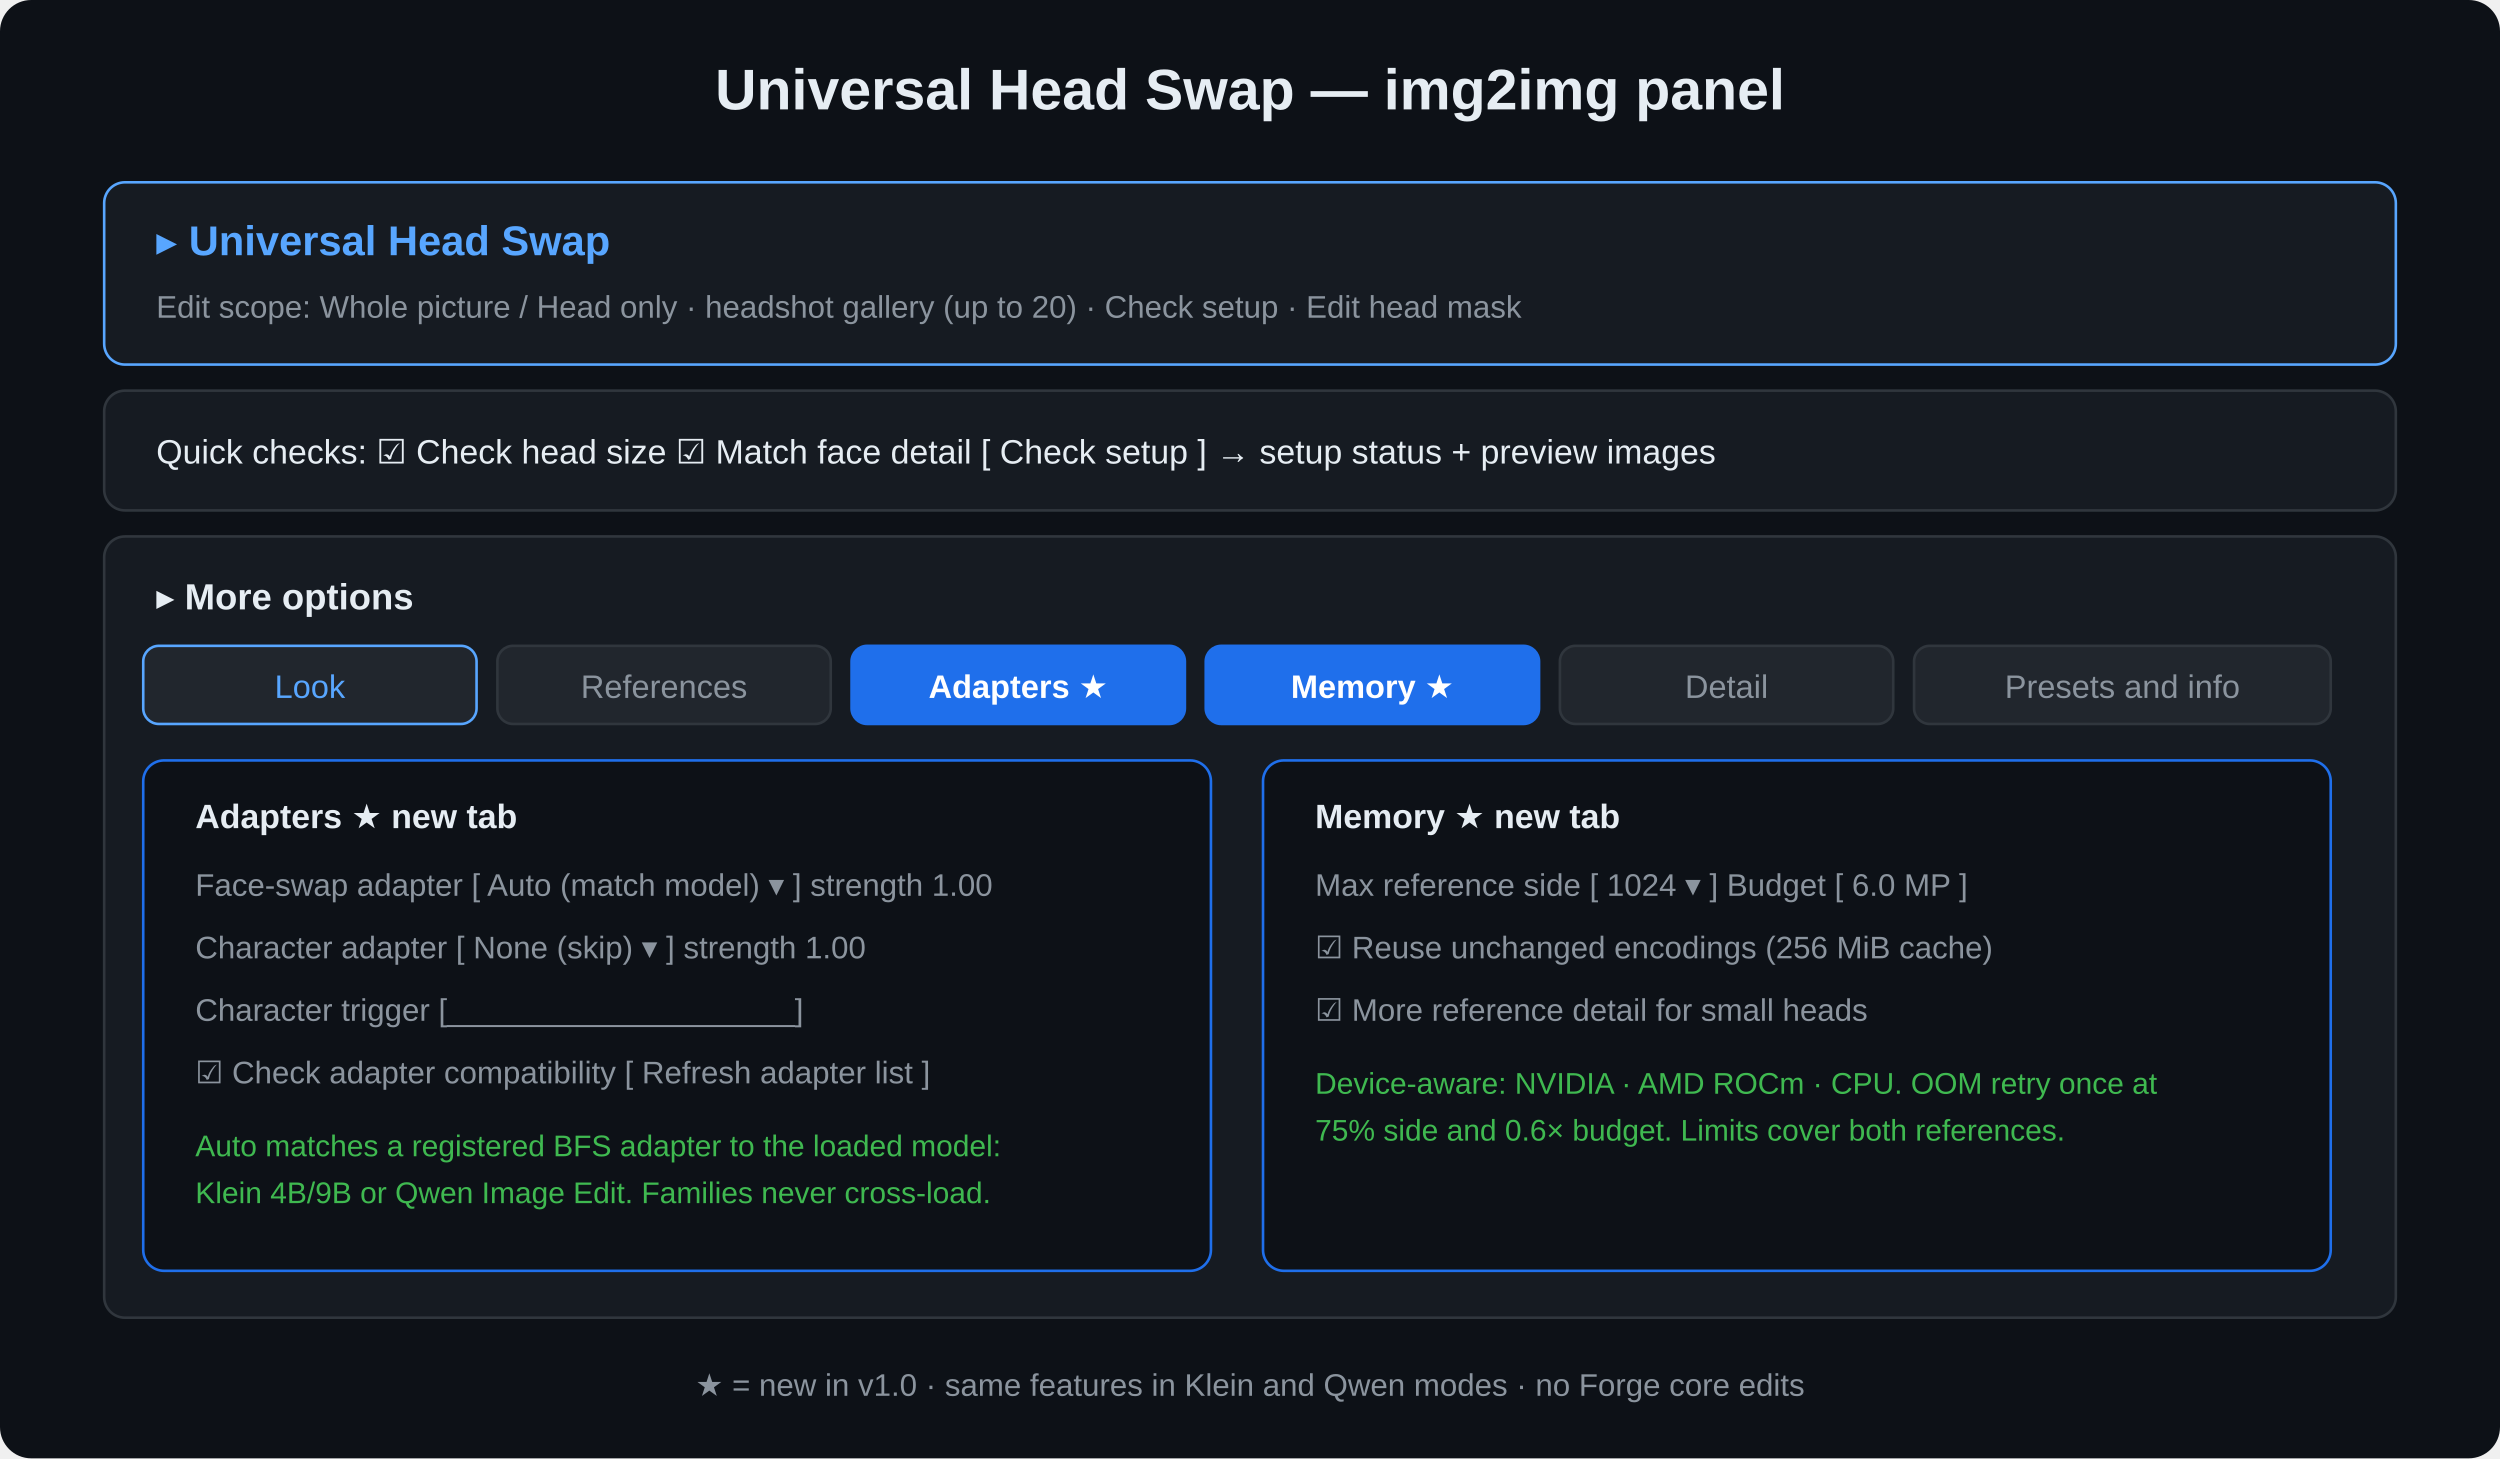
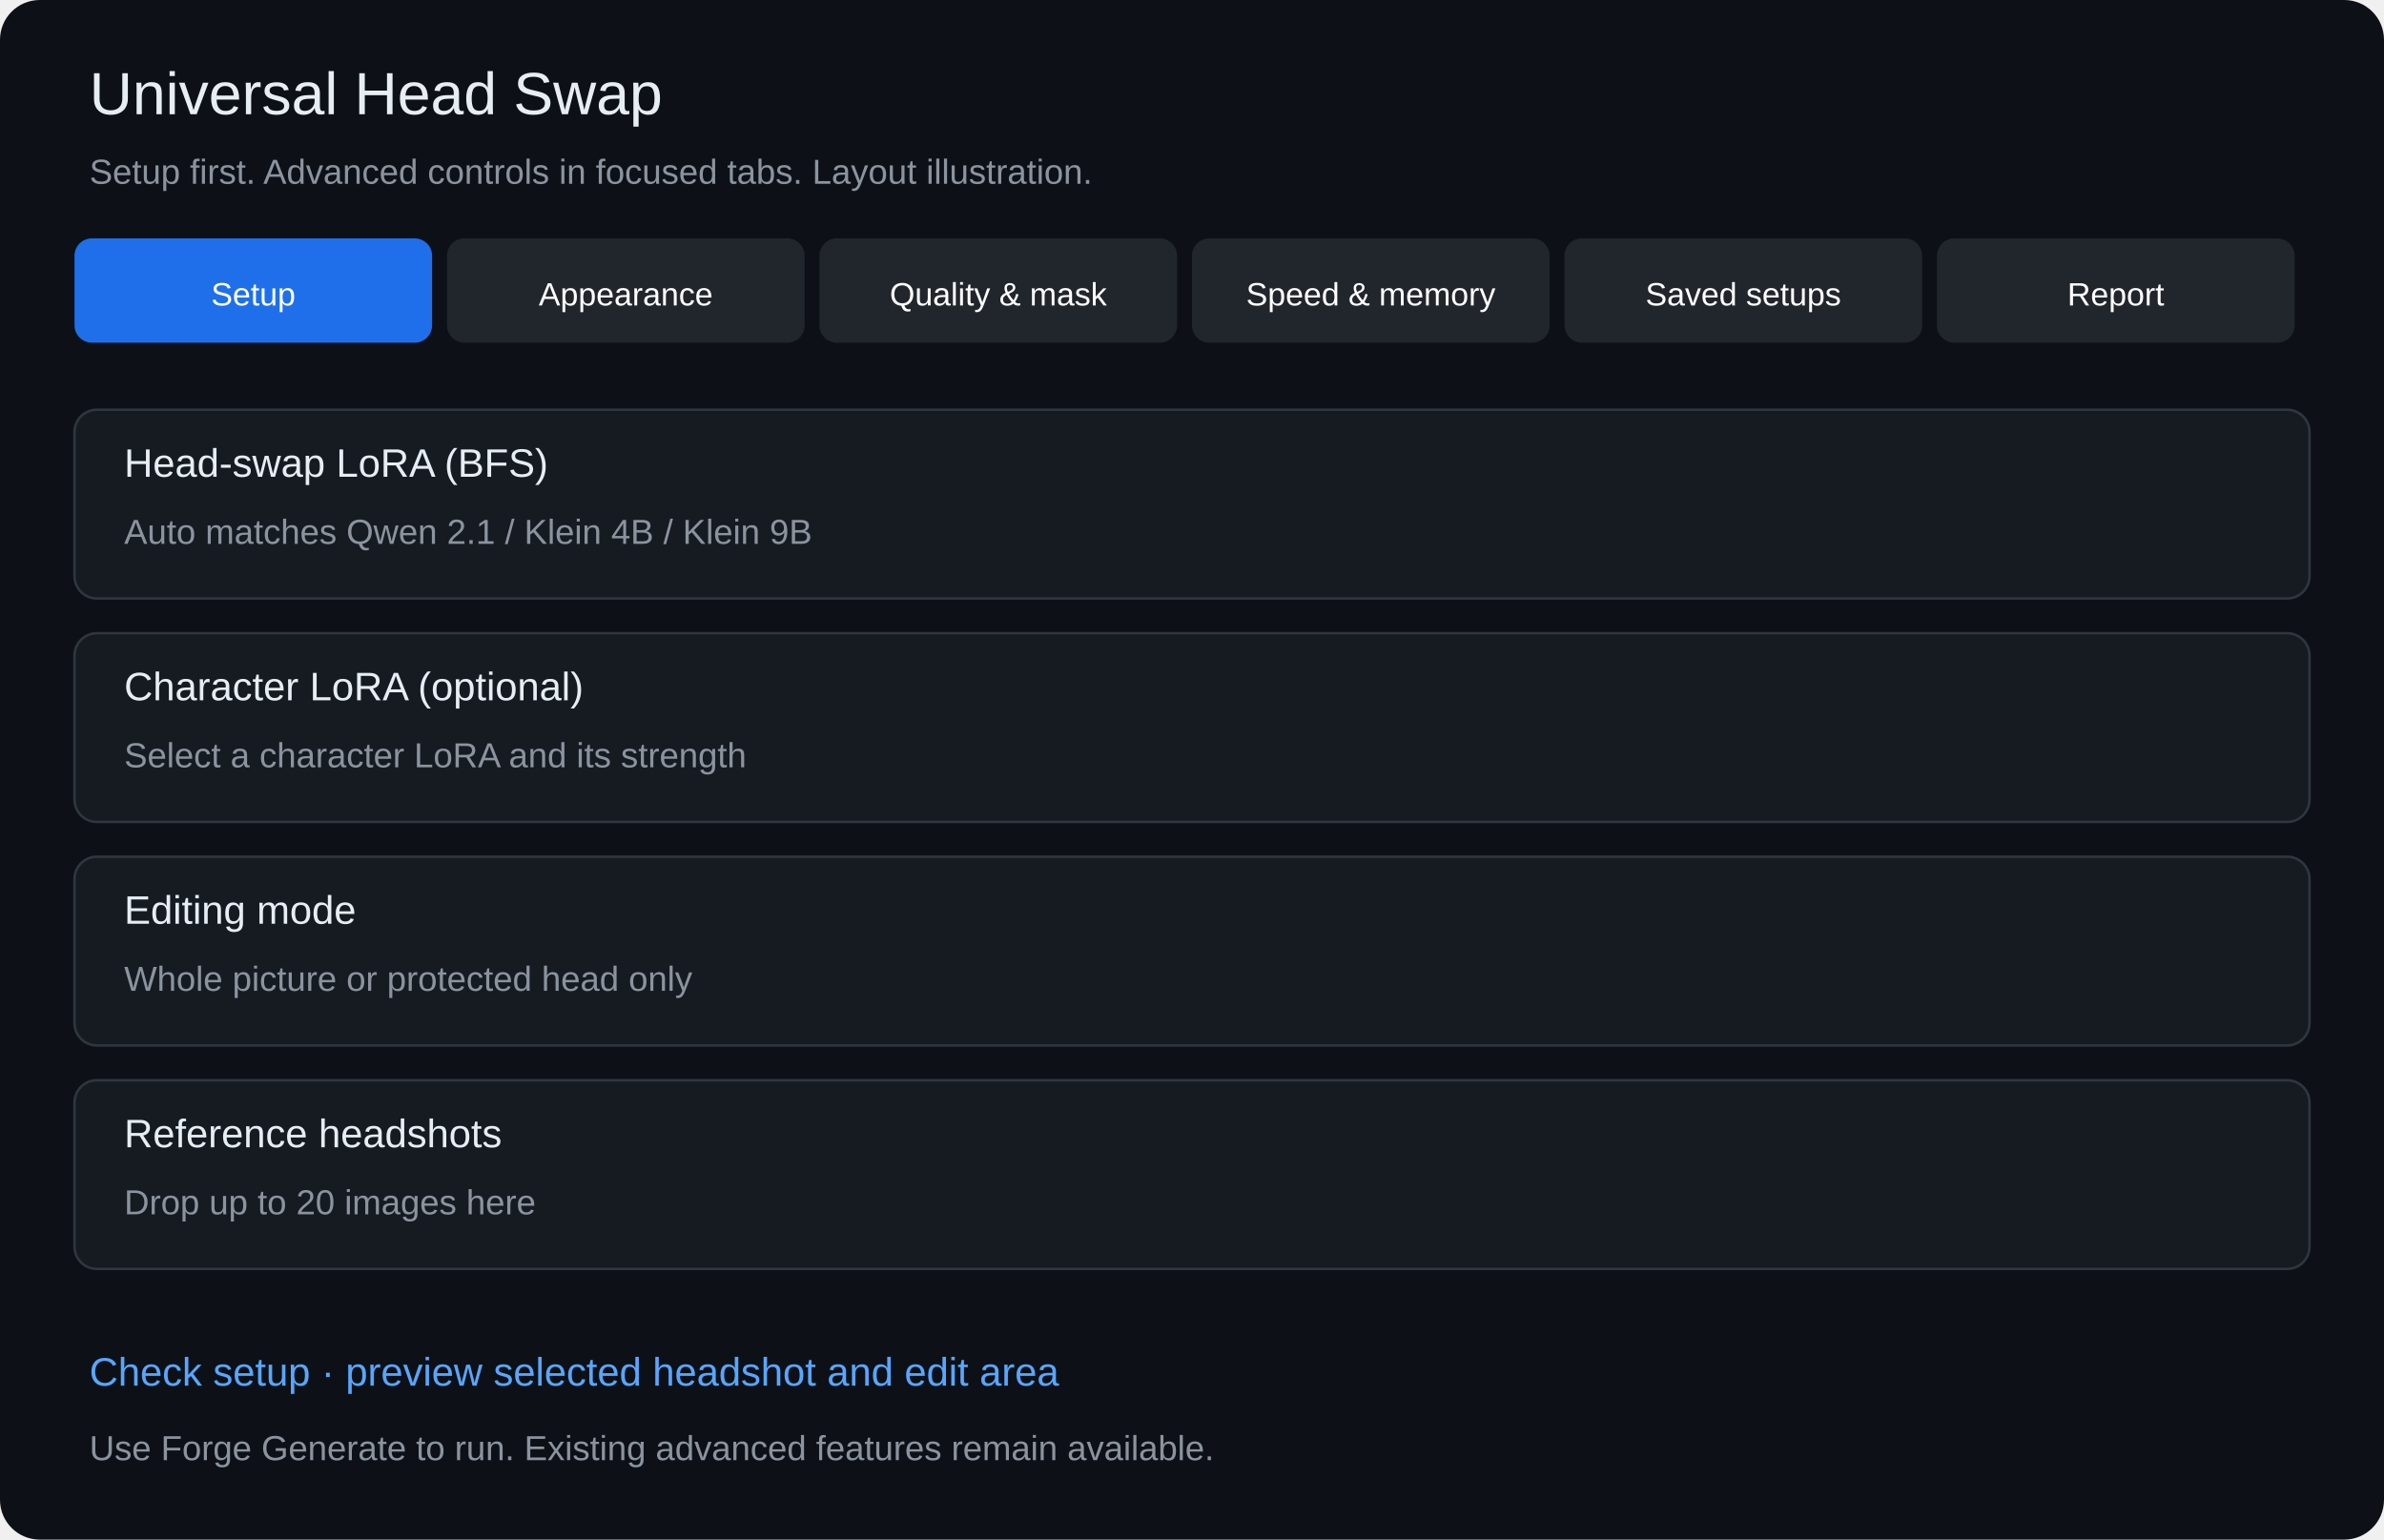
- <svg xmlns="http://www.w3.org/2000/svg" viewBox="0 0 960 560" font-family="Segoe UI,Arial,sans-serif">
-   <rect width="960" height="560" rx="12" fill="#0d1117" />
-   <text x="480" y="42" text-anchor="middle" fill="#e6edf3" font-size="22" font-weight="700">Universal Head Swap — img2img panel</text>
-   <rect x="40" y="70" width="880" height="70" rx="8" fill="#161b22" stroke="#58a6ff" />
-   <text x="60" y="98" fill="#58a6ff" font-size="16" font-weight="600">▸ Universal Head Swap</text>
-   <text x="60" y="122" fill="#8b949e" font-size="12">Edit scope: Whole picture / Head only · headshot gallery (up to 20) · Check setup · Edit head mask</text>
-   <rect x="40" y="150" width="880" height="46" rx="8" fill="#161b22" stroke="#30363d" />
-   <text x="60" y="178" fill="#e6edf3" font-size="13">Quick checks:  ☑ Check head size  ☑ Match face detail   [ Check setup ]  → setup status + preview images</text>
-   <rect x="40" y="206" width="880" height="300" rx="8" fill="#161b22" stroke="#30363d" />
-   <text x="60" y="234" fill="#e6edf3" font-size="14" font-weight="600">▸ More options</text>
-   <g font-size="12.5">
-     <rect x="55" y="248" width="128" height="30" rx="6" fill="#21262d" stroke="#58a6ff" />
-     <text x="119" y="268" fill="#58a6ff" text-anchor="middle">Look</text>
-     <rect x="191" y="248" width="128" height="30" rx="6" fill="#21262d" stroke="#30363d" />
-     <text x="255" y="268" fill="#8b949e" text-anchor="middle">References</text>
-     <rect x="327" y="248" width="128" height="30" rx="6" fill="#1f6feb" stroke="#1f6feb" />
-     <text x="391" y="268" fill="#ffffff" text-anchor="middle" font-weight="700">Adapters ★</text>
-     <rect x="463" y="248" width="128" height="30" rx="6" fill="#1f6feb" stroke="#1f6feb" />
-     <text x="527" y="268" fill="#ffffff" text-anchor="middle" font-weight="700">Memory ★</text>
-     <rect x="599" y="248" width="128" height="30" rx="6" fill="#21262d" stroke="#30363d" />
-     <text x="663" y="268" fill="#8b949e" text-anchor="middle">Detail</text>
-     <rect x="735" y="248" width="160" height="30" rx="6" fill="#21262d" stroke="#30363d" />
-     <text x="815" y="268" fill="#8b949e" text-anchor="middle">Presets and info</text>
-   </g>
-   <rect x="55" y="292" width="410" height="196" rx="8" fill="#0d1117" stroke="#1f6feb" />
-   <text x="75" y="318" fill="#e6edf3" font-size="13" font-weight="600">Adapters ★ new tab</text>
-   <text x="75" y="344" fill="#8b949e" font-size="12">Face-swap adapter   [ Auto (match model) ▾ ]   strength 1.00</text>
-   <text x="75" y="368" fill="#8b949e" font-size="12">Character adapter   [ None (skip) ▾ ]         strength 1.00</text>
-   <text x="75" y="392" fill="#8b949e" font-size="12">Character trigger   [____________________]</text>
-   <text x="75" y="416" fill="#8b949e" font-size="12">☑ Check adapter compatibility    [ Refresh adapter list ]</text>
-   <text x="75" y="444" fill="#3fb950" font-size="11.5">Auto matches a registered BFS adapter to the loaded model:</text>
-   <text x="75" y="462" fill="#3fb950" font-size="11.5">Klein 4B/9B or Qwen Image Edit. Families never cross-load.</text>
-   <rect x="485" y="292" width="410" height="196" rx="8" fill="#0d1117" stroke="#1f6feb" />
-   <text x="505" y="318" fill="#e6edf3" font-size="13" font-weight="600">Memory ★ new tab</text>
-   <text x="505" y="344" fill="#8b949e" font-size="12">Max reference side  [ 1024 ▾ ]   Budget  [ 6.0 MP ]</text>
-   <text x="505" y="368" fill="#8b949e" font-size="12">☑ Reuse unchanged encodings (256 MiB cache)</text>
-   <text x="505" y="392" fill="#8b949e" font-size="12">☑ More reference detail for small heads</text>
-   <text x="505" y="420" fill="#3fb950" font-size="11.5">Device-aware: NVIDIA · AMD ROCm · CPU. OOM retry once at</text>
-   <text x="505" y="438" fill="#3fb950" font-size="11.5">75% side and 0.6× budget. Limits cover both references.</text>
-   <text x="480" y="536" text-anchor="middle" fill="#8b949e" font-size="12">★ = new in v1.0 · same features in Klein and Qwen modes · no Forge core edits</text>
+ <svg xmlns="http://www.w3.org/2000/svg" viewBox="0 0 960 620" font-family="Segoe UI,Arial,sans-serif">
+   <rect width="960" height="620" rx="16" fill="#0d1117" />
+   <text x="36" y="46" fill="#e6edf3" font-size="24">Universal Head Swap</text>
+   <text x="36" y="74" fill="#8b949e" font-size="14">Setup first. Advanced controls in focused tabs. Layout illustration.</text>
+   <rect x="30" y="96" width="144" height="42" rx="7" fill="#1f6feb" />
+   <text x="102" y="123" text-anchor="middle" fill="#ffffff" font-size="13">Setup</text>
+   <rect x="180" y="96" width="144" height="42" rx="7" fill="#21262d" />
+   <text x="252" y="123" text-anchor="middle" fill="#ffffff" font-size="13">Appearance</text>
+   <rect x="330" y="96" width="144" height="42" rx="7" fill="#21262d" />
+   <text x="402" y="123" text-anchor="middle" fill="#ffffff" font-size="13">Quality &amp; mask</text>
+   <rect x="480" y="96" width="144" height="42" rx="7" fill="#21262d" />
+   <text x="552" y="123" text-anchor="middle" fill="#ffffff" font-size="13">Speed &amp; memory</text>
+   <rect x="630" y="96" width="144" height="42" rx="7" fill="#21262d" />
+   <text x="702" y="123" text-anchor="middle" fill="#ffffff" font-size="13">Saved setups</text>
+   <rect x="780" y="96" width="144" height="42" rx="7" fill="#21262d" />
+   <text x="852" y="123" text-anchor="middle" fill="#ffffff" font-size="13">Report</text>
+   <rect x="30" y="165" width="900" height="76" rx="9" fill="#161b22" stroke="#30363d" />
+   <text x="50" y="192" fill="#e6edf3" font-size="16">Head-swap LoRA (BFS)</text>
+   <text x="50" y="219" fill="#8b949e" font-size="14">Auto matches Qwen 2.1 / Klein 4B / Klein 9B</text>
+   <rect x="30" y="255" width="900" height="76" rx="9" fill="#161b22" stroke="#30363d" />
+   <text x="50" y="282" fill="#e6edf3" font-size="16">Character LoRA (optional)</text>
+   <text x="50" y="309" fill="#8b949e" font-size="14">Select a character LoRA and its strength</text>
+   <rect x="30" y="345" width="900" height="76" rx="9" fill="#161b22" stroke="#30363d" />
+   <text x="50" y="372" fill="#e6edf3" font-size="16">Editing mode</text>
+   <text x="50" y="399" fill="#8b949e" font-size="14">Whole picture or protected head only</text>
+   <rect x="30" y="435" width="900" height="76" rx="9" fill="#161b22" stroke="#30363d" />
+   <text x="50" y="462" fill="#e6edf3" font-size="16">Reference headshots</text>
+   <text x="50" y="489" fill="#8b949e" font-size="14">Drop up to 20 images here</text>
+   <text x="36" y="558" fill="#58a6ff" font-size="16">Check setup · preview selected headshot and edit area</text>
+   <text x="36" y="588" fill="#8b949e" font-size="14">Use Forge Generate to run. Existing advanced features remain available.</text>
</svg>
